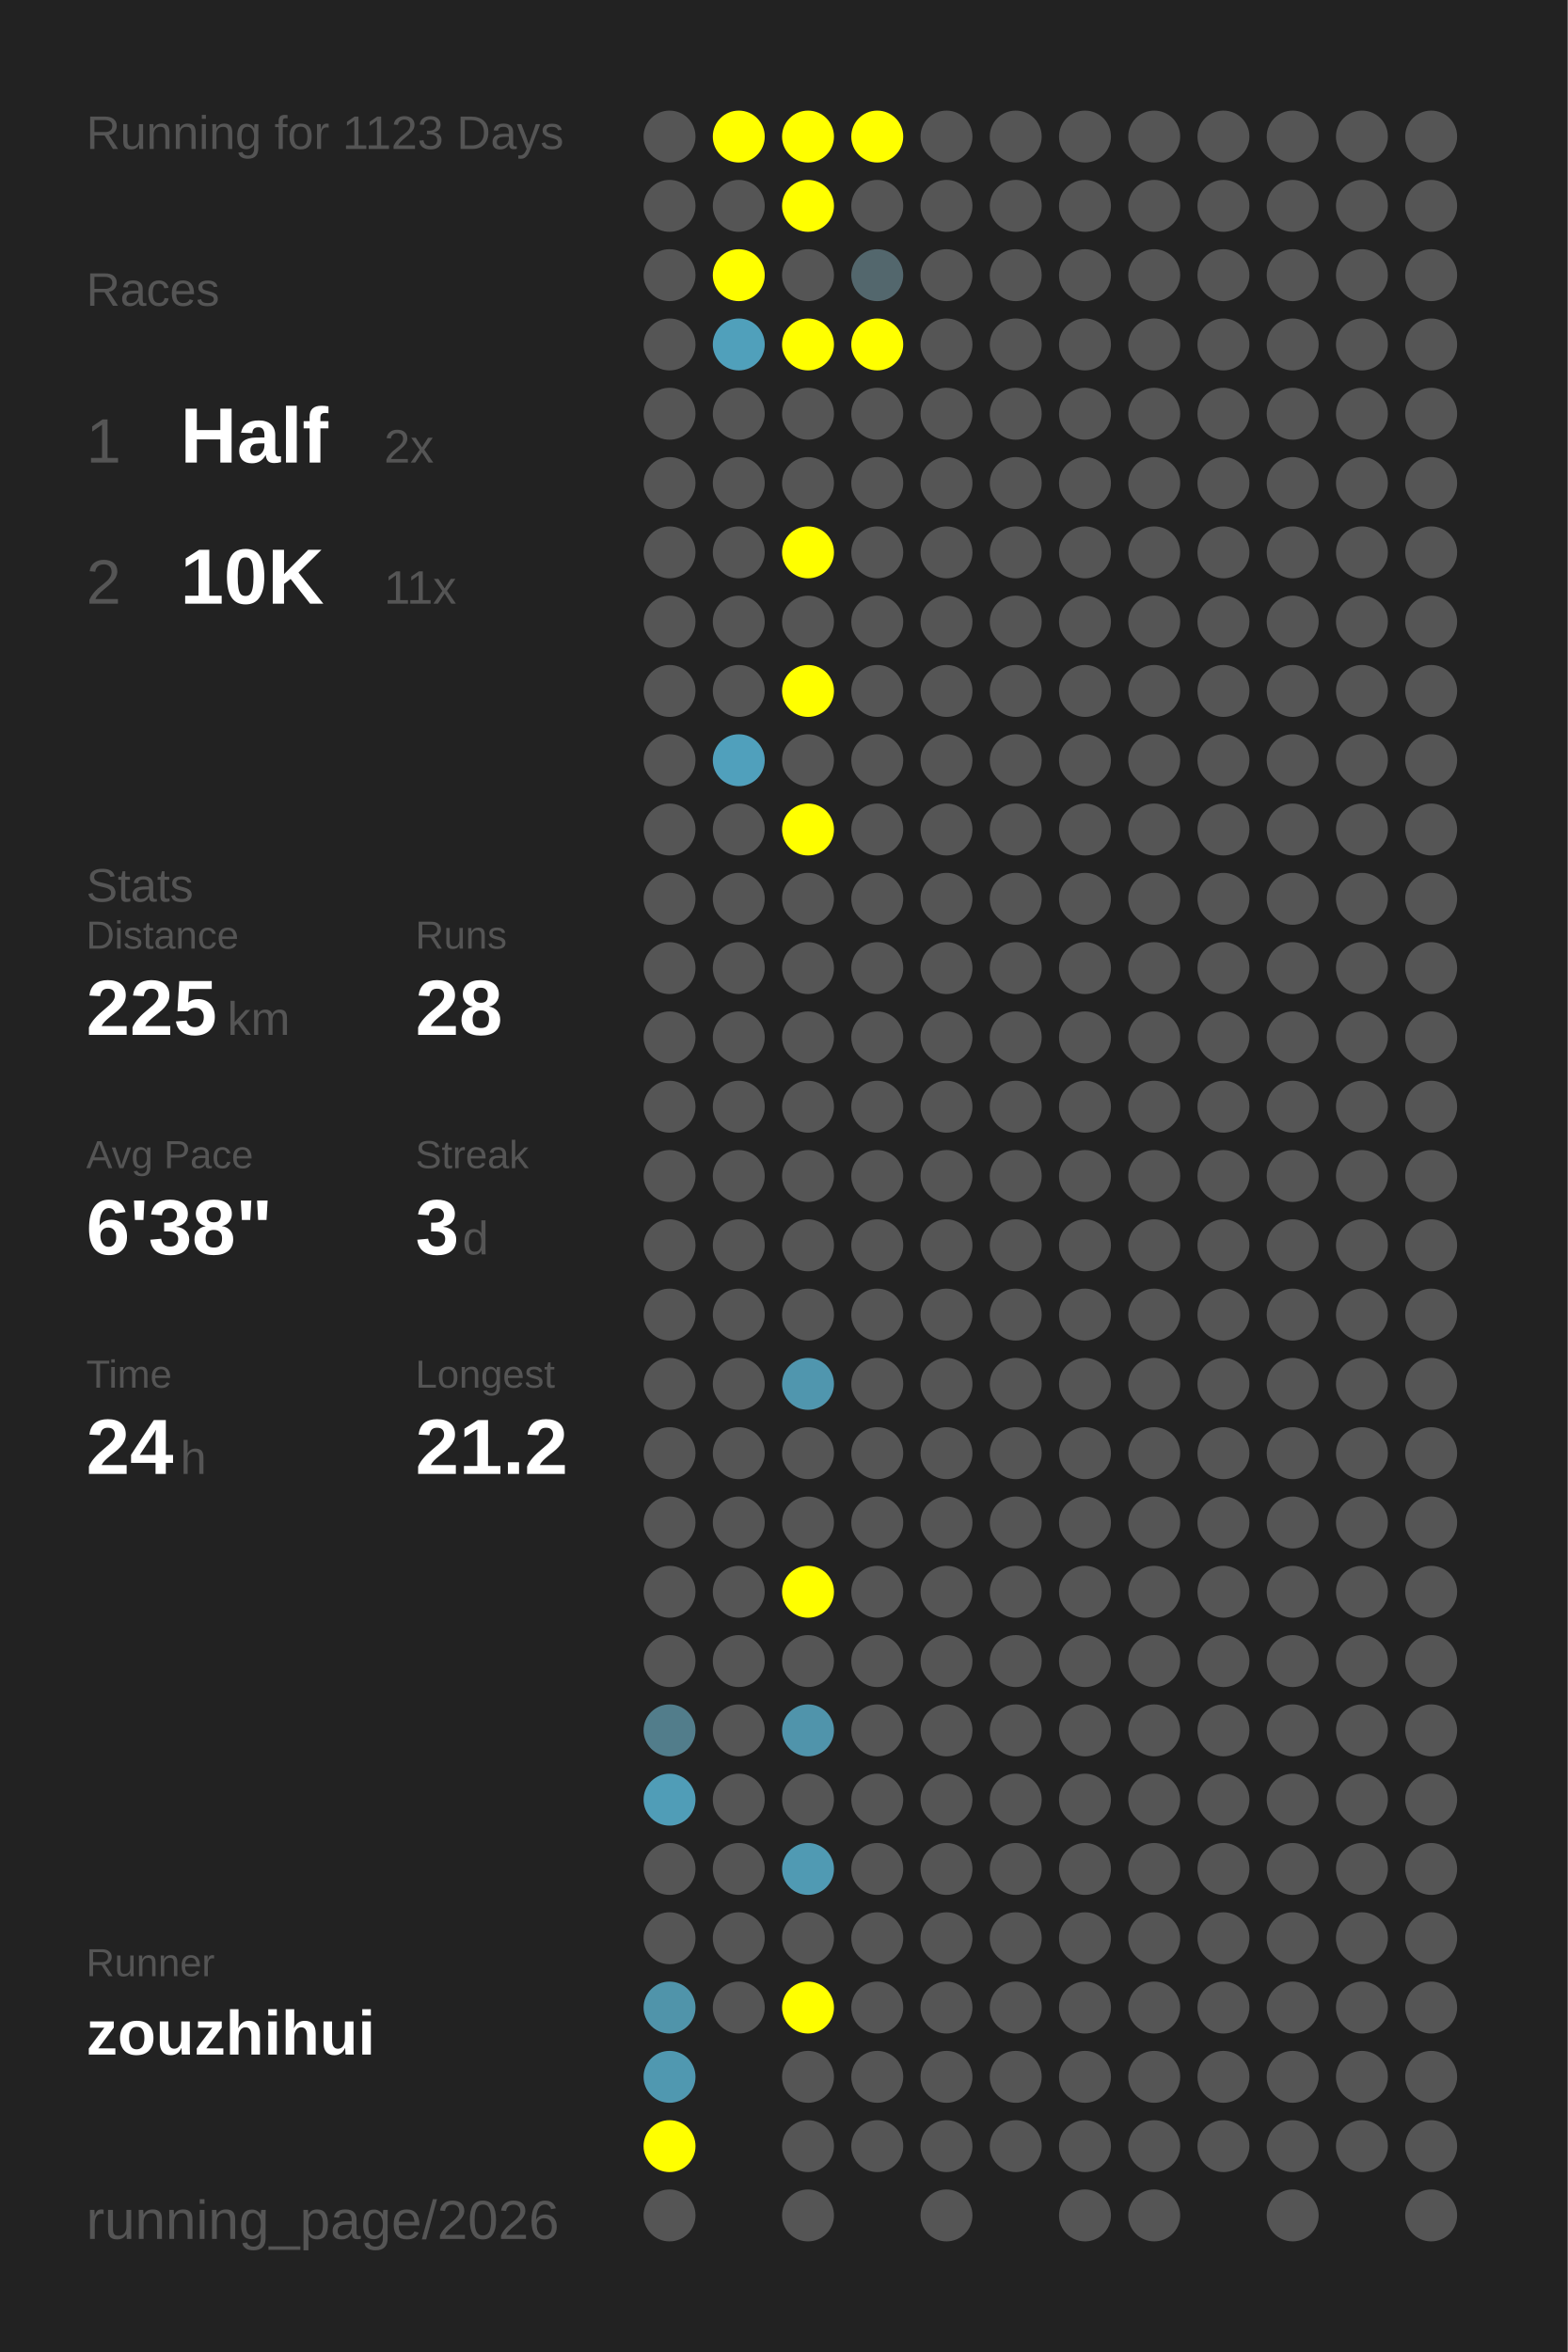
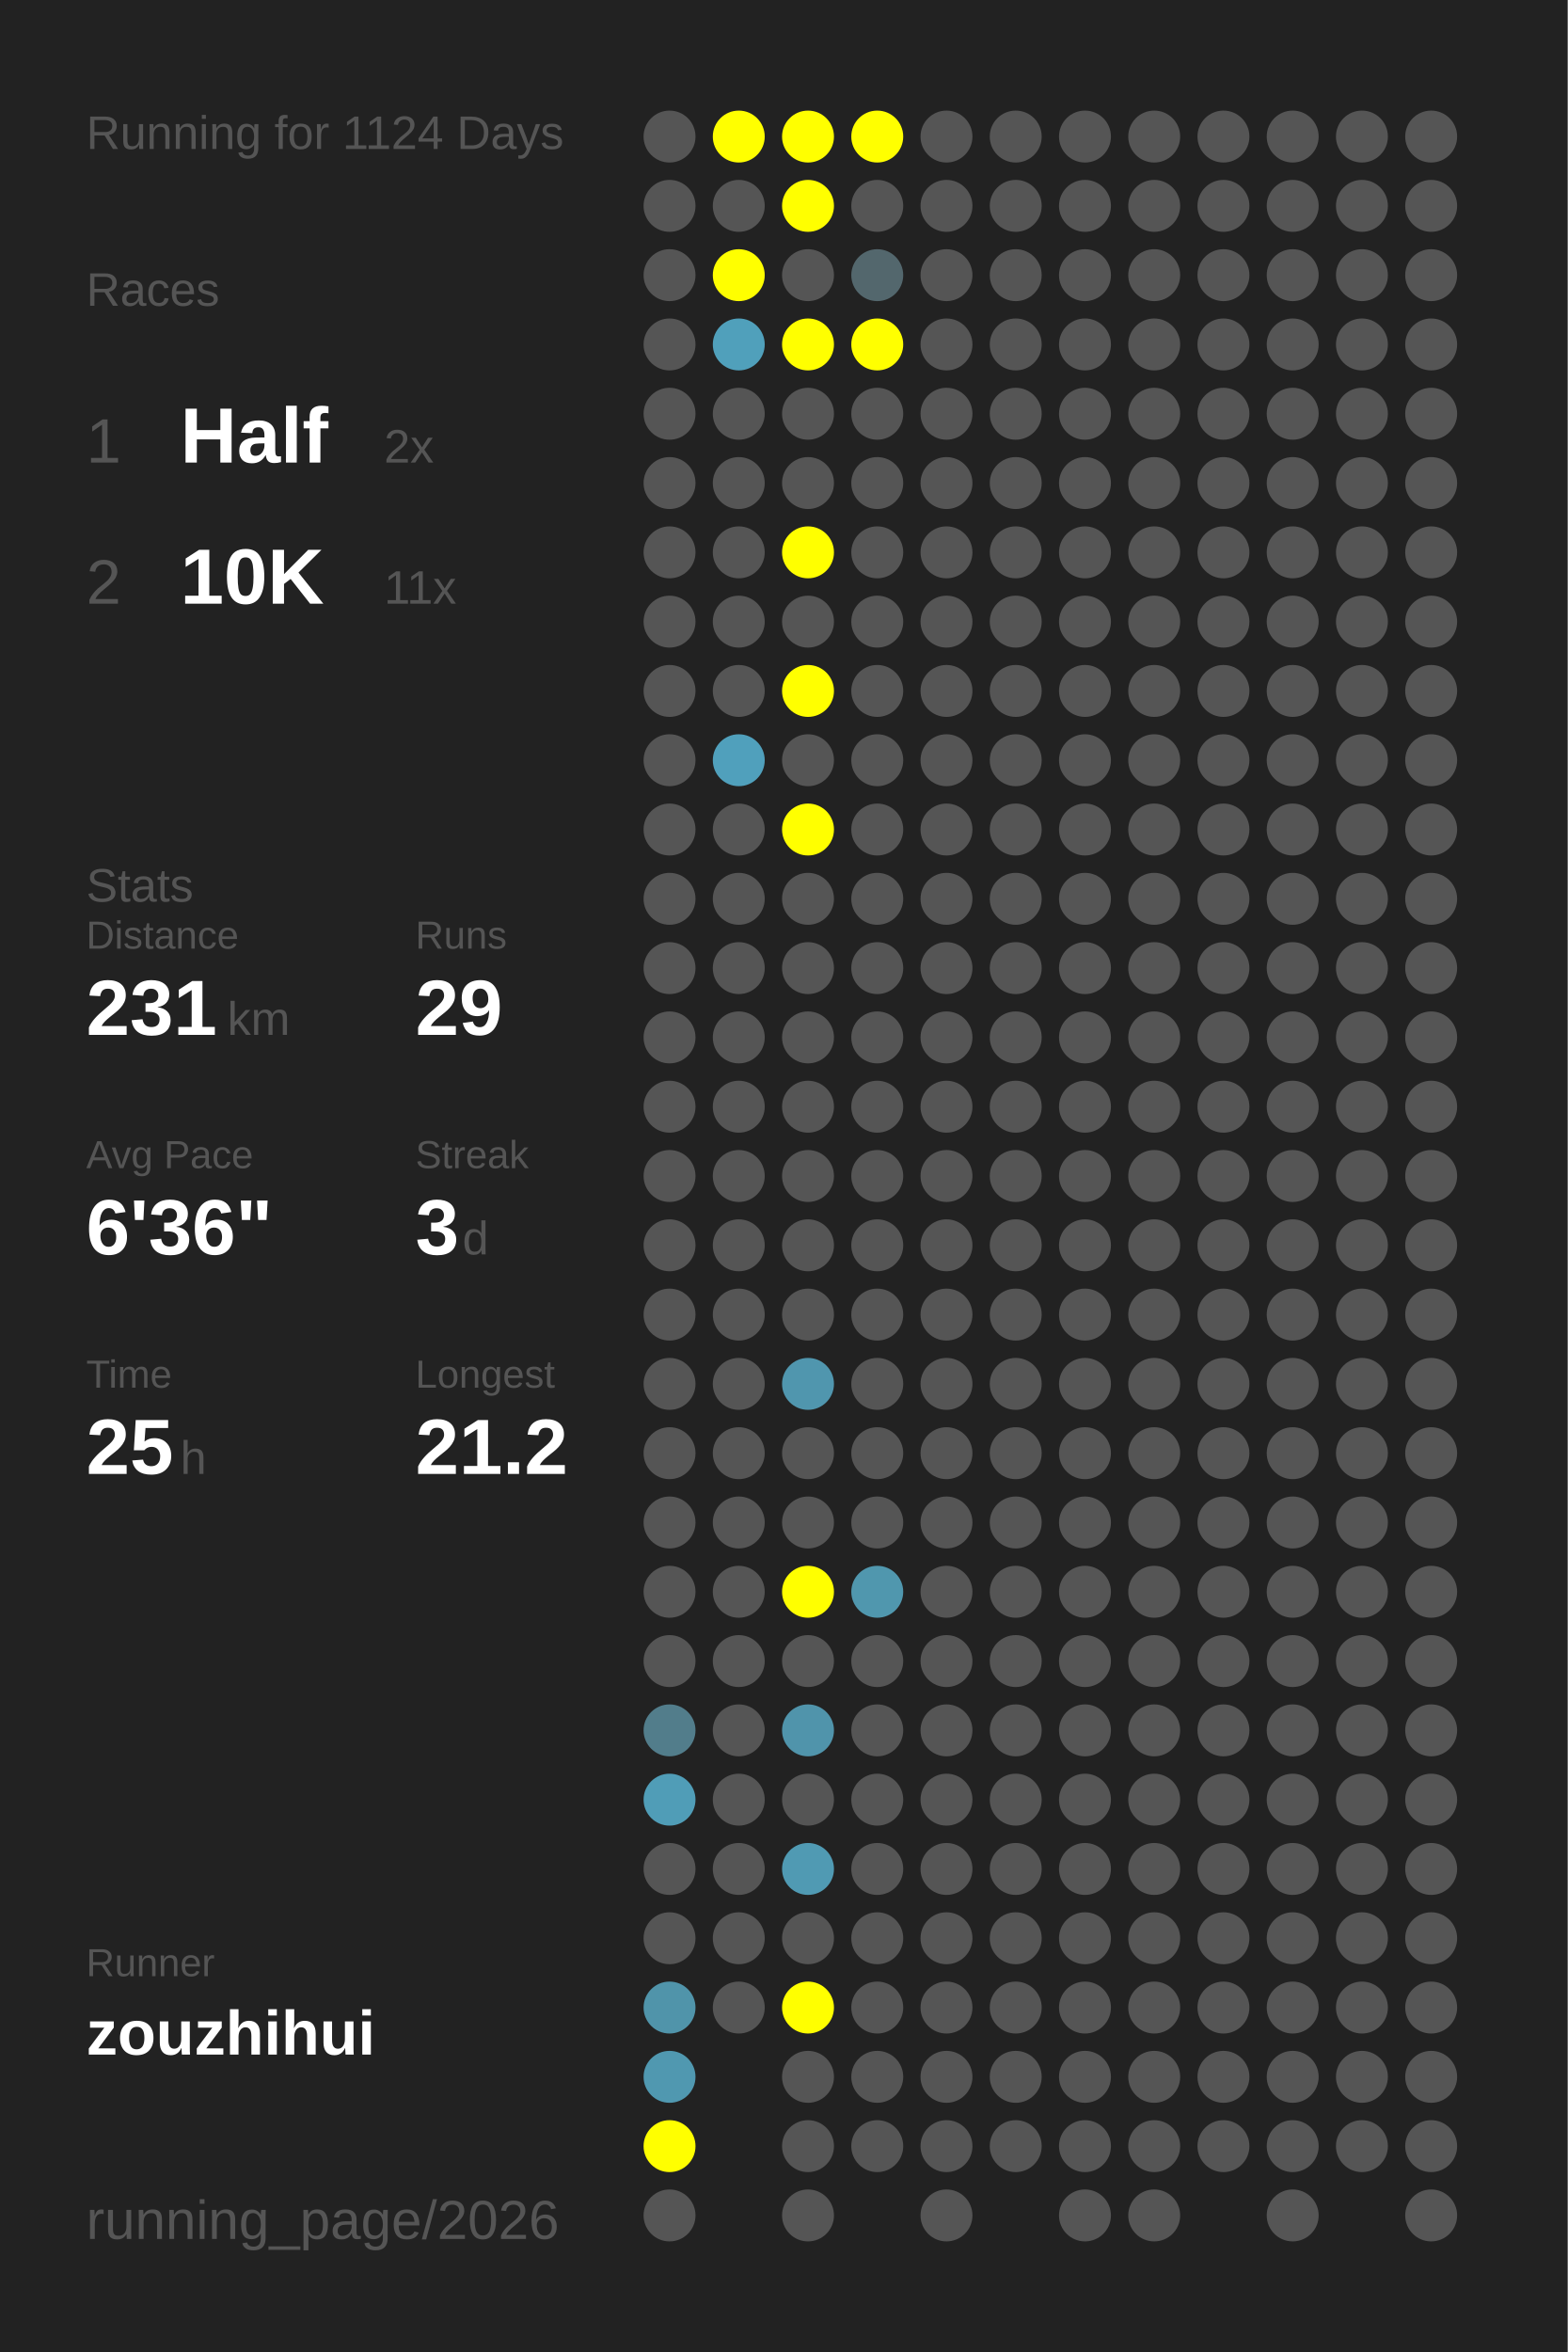
<svg xmlns="http://www.w3.org/2000/svg" baseProfile="full" height="300mm" version="1.1" viewBox="0,0,200,300" width="200mm">
  <defs />
  <rect fill="#222222" height="300" width="200" x="0" y="0" />
-   <text fill="#555555" style="font-size:6px; font-family:Arial;" x="11" y="19">Running for 1123 Days</text>
+   <text fill="#555555" style="font-size:6px; font-family:Arial;" x="11" y="19">Running for 1124 Days</text>
  <text fill="#555555" style="font-size:6px; font-family:Arial;" x="11" y="39">Races</text>
  <text fill="#555555" style="font-size:8px; font-family:Arial;" x="11" y="59">1</text>
  <text fill="#FFFFFF" style="font-size:10px; font-family:Arial; font-weight:bold;" x="23" y="59">Half</text>
  <text fill="#555555" style="font-size:6px; font-family:Arial;" x="49" y="59">2x</text>
  <text fill="#555555" style="font-size:8px; font-family:Arial;" x="11" y="77">2</text>
  <text fill="#FFFFFF" style="font-size:10px; font-family:Arial; font-weight:bold;" x="23" y="77">10K</text>
  <text fill="#555555" style="font-size:6px; font-family:Arial;" x="49" y="77">11x</text>
  <text fill="#555555" style="font-size:6px; font-family:Arial;" x="11" y="115">Stats</text>
  <text fill="#555555" style="font-size:5px; font-family:Arial;" x="11" y="121">Distance</text>
-   <text fill="#FFFFFF" style="font-size:10px; font-family:Arial; font-weight:bold;" x="11" y="132">225</text>
+   <text fill="#FFFFFF" style="font-size:10px; font-family:Arial; font-weight:bold;" x="11" y="132">231</text>
  <text fill="#555555" style="font-size:6px; font-family:Arial;" x="29" y="132">km</text>
  <text fill="#555555" style="font-size:5px; font-family:Arial;" x="53" y="121">Runs</text>
-   <text fill="#FFFFFF" style="font-size:10px; font-family:Arial; font-weight:bold;" x="53" y="132">28</text>
+   <text fill="#FFFFFF" style="font-size:10px; font-family:Arial; font-weight:bold;" x="53" y="132">29</text>
  <text fill="#555555" style="font-size:5px; font-family:Arial;" x="11" y="149">Avg Pace</text>
-   <text fill="#FFFFFF" style="font-size:10px; font-family:Arial; font-weight:bold;" x="11" y="160">6'38"</text>
+   <text fill="#FFFFFF" style="font-size:10px; font-family:Arial; font-weight:bold;" x="11" y="160">6'36"</text>
  <text fill="#555555" style="font-size:5px; font-family:Arial;" x="53" y="149">Streak</text>
  <text fill="#FFFFFF" style="font-size:10px; font-family:Arial; font-weight:bold;" x="53" y="160">3</text>
  <text fill="#555555" style="font-size:6px; font-family:Arial;" x="59" y="160">d</text>
  <text fill="#555555" style="font-size:5px; font-family:Arial;" x="11" y="177">Time</text>
-   <text fill="#FFFFFF" style="font-size:10px; font-family:Arial; font-weight:bold;" x="11" y="188">24</text>
+   <text fill="#FFFFFF" style="font-size:10px; font-family:Arial; font-weight:bold;" x="11" y="188">25</text>
  <text fill="#555555" style="font-size:6px; font-family:Arial;" x="23" y="188">h</text>
  <text fill="#555555" style="font-size:5px; font-family:Arial;" x="53" y="177">Longest</text>
  <text fill="#FFFFFF" style="font-size:10px; font-family:Arial; font-weight:bold;" x="53" y="188">21.2</text>
  <text fill="#555555" style="font-size:5px; font-family:Arial;" x="11" y="252.065">Runner</text>
  <text fill="#FFFFFF" style="font-size:8px; font-family:Arial; font-weight:bold;" x="11" y="262.065">zouzhihui</text>
  <text fill="#555555" style="font-size:7px; font-family:Arial;" x="11" y="285.581">running_page/2026</text>
  <circle cx="85.417" cy="17.419" fill="#555555" r="3.312" />
  <circle cx="85.417" cy="26.258" fill="#555555" r="3.312" />
  <circle cx="85.417" cy="35.097" fill="#555555" r="3.312" />
  <circle cx="85.417" cy="43.935" fill="#555555" r="3.312" />
  <circle cx="85.417" cy="52.774" fill="#555555" r="3.312" />
  <circle cx="85.417" cy="61.613" fill="#555555" r="3.312" />
  <circle cx="85.417" cy="70.452" fill="#555555" r="3.312" />
  <circle cx="85.417" cy="79.29" fill="#555555" r="3.312" />
  <circle cx="85.417" cy="88.129" fill="#555555" r="3.312" />
  <circle cx="85.417" cy="96.968" fill="#555555" r="3.312" />
  <circle cx="85.417" cy="105.806" fill="#555555" r="3.312" />
  <circle cx="85.417" cy="114.645" fill="#555555" r="3.312" />
  <circle cx="85.417" cy="123.484" fill="#555555" r="3.312" />
  <circle cx="85.417" cy="132.323" fill="#555555" r="3.312" />
  <circle cx="85.417" cy="141.161" fill="#555555" r="3.312" />
  <circle cx="85.417" cy="150" fill="#555555" r="3.312" />
  <circle cx="85.417" cy="158.839" fill="#555555" r="3.312" />
  <circle cx="85.417" cy="167.677" fill="#555555" r="3.312" />
  <circle cx="85.417" cy="176.516" fill="#555555" r="3.312" />
  <circle cx="85.417" cy="185.355" fill="#555555" r="3.312" />
  <circle cx="85.417" cy="194.194" fill="#555555" r="3.312" />
  <circle cx="85.417" cy="203.032" fill="#555555" r="3.312" />
  <circle cx="85.417" cy="211.871" fill="#555555" r="3.312" />
  <circle cx="85.417" cy="220.71" fill="#527d8b" r="3.312" />
  <circle cx="85.417" cy="229.548" fill="#509db7" r="3.312" />
  <circle cx="85.417" cy="238.387" fill="#555555" r="3.312" />
  <circle cx="85.417" cy="247.226" fill="#555555" r="3.312" />
  <circle cx="85.417" cy="256.065" fill="#5094aa" r="3.312" />
  <circle cx="85.417" cy="264.903" fill="#5098b0" r="3.312" />
  <circle cx="85.417" cy="273.742" fill="#FFFF00" r="3.312" />
  <circle cx="85.417" cy="282.581" fill="#555555" r="3.312" />
  <circle cx="94.25" cy="17.419" fill="#FFFF00" r="3.312" />
  <circle cx="94.25" cy="26.258" fill="#555555" r="3.312" />
  <circle cx="94.25" cy="35.097" fill="#FFFF00" r="3.312" />
  <circle cx="94.25" cy="43.935" fill="#50a0bb" r="3.312" />
  <circle cx="94.25" cy="52.774" fill="#555555" r="3.312" />
  <circle cx="94.25" cy="61.613" fill="#555555" r="3.312" />
  <circle cx="94.25" cy="70.452" fill="#555555" r="3.312" />
  <circle cx="94.25" cy="79.29" fill="#555555" r="3.312" />
  <circle cx="94.25" cy="88.129" fill="#555555" r="3.312" />
  <circle cx="94.25" cy="96.968" fill="#50a0bc" r="3.312" />
  <circle cx="94.25" cy="105.806" fill="#555555" r="3.312" />
  <circle cx="94.25" cy="114.645" fill="#555555" r="3.312" />
  <circle cx="94.25" cy="123.484" fill="#555555" r="3.312" />
  <circle cx="94.25" cy="132.323" fill="#555555" r="3.312" />
  <circle cx="94.25" cy="141.161" fill="#555555" r="3.312" />
  <circle cx="94.25" cy="150" fill="#555555" r="3.312" />
  <circle cx="94.25" cy="158.839" fill="#555555" r="3.312" />
  <circle cx="94.25" cy="167.677" fill="#555555" r="3.312" />
  <circle cx="94.25" cy="176.516" fill="#555555" r="3.312" />
  <circle cx="94.25" cy="185.355" fill="#555555" r="3.312" />
  <circle cx="94.25" cy="194.194" fill="#555555" r="3.312" />
  <circle cx="94.25" cy="203.032" fill="#555555" r="3.312" />
  <circle cx="94.25" cy="211.871" fill="#555555" r="3.312" />
  <circle cx="94.25" cy="220.71" fill="#555555" r="3.312" />
  <circle cx="94.25" cy="229.548" fill="#555555" r="3.312" />
  <circle cx="94.25" cy="238.387" fill="#555555" r="3.312" />
  <circle cx="94.25" cy="247.226" fill="#555555" r="3.312" />
  <circle cx="94.25" cy="256.065" fill="#555555" r="3.312" />
  <circle cx="103.083" cy="17.419" fill="#FFFF00" r="3.312" />
  <circle cx="103.083" cy="26.258" fill="#FFFF00" r="3.312" />
  <circle cx="103.083" cy="35.097" fill="#555555" r="3.312" />
  <circle cx="103.083" cy="43.935" fill="#FFFF00" r="3.312" />
  <circle cx="103.083" cy="52.774" fill="#555555" r="3.312" />
  <circle cx="103.083" cy="61.613" fill="#555555" r="3.312" />
  <circle cx="103.083" cy="70.452" fill="#FFFF00" r="3.312" />
  <circle cx="103.083" cy="79.29" fill="#555555" r="3.312" />
  <circle cx="103.083" cy="88.129" fill="#FFFF00" r="3.312" />
  <circle cx="103.083" cy="96.968" fill="#555555" r="3.312" />
  <circle cx="103.083" cy="105.806" fill="#FFFF00" r="3.312" />
  <circle cx="103.083" cy="114.645" fill="#555555" r="3.312" />
  <circle cx="103.083" cy="123.484" fill="#555555" r="3.312" />
  <circle cx="103.083" cy="132.323" fill="#555555" r="3.312" />
  <circle cx="103.083" cy="141.161" fill="#555555" r="3.312" />
  <circle cx="103.083" cy="150" fill="#555555" r="3.312" />
  <circle cx="103.083" cy="158.839" fill="#555555" r="3.312" />
  <circle cx="103.083" cy="167.677" fill="#555555" r="3.312" />
  <circle cx="103.083" cy="176.516" fill="#5096ae" r="3.312" />
  <circle cx="103.083" cy="185.355" fill="#555555" r="3.312" />
  <circle cx="103.083" cy="194.194" fill="#555555" r="3.312" />
  <circle cx="103.083" cy="203.032" fill="#FFFF00" r="3.312" />
  <circle cx="103.083" cy="211.871" fill="#555555" r="3.312" />
  <circle cx="103.083" cy="220.71" fill="#5094ab" r="3.312" />
  <circle cx="103.083" cy="229.548" fill="#555555" r="3.312" />
  <circle cx="103.083" cy="238.387" fill="#509ab3" r="3.312" />
  <circle cx="103.083" cy="247.226" fill="#555555" r="3.312" />
  <circle cx="103.083" cy="256.065" fill="#FFFF00" r="3.312" />
  <circle cx="103.083" cy="264.903" fill="#555555" r="3.312" />
  <circle cx="103.083" cy="273.742" fill="#555555" r="3.312" />
  <circle cx="103.083" cy="282.581" fill="#555555" r="3.312" />
  <circle cx="111.917" cy="17.419" fill="#FFFF00" r="3.312" />
  <circle cx="111.917" cy="26.258" fill="#555555" r="3.312" />
  <circle cx="111.917" cy="35.097" fill="#53676d" r="3.312" />
  <circle cx="111.917" cy="43.935" fill="#FFFF00" r="3.312" />
  <circle cx="111.917" cy="52.774" fill="#555555" r="3.312" />
  <circle cx="111.917" cy="61.613" fill="#555555" r="3.312" />
  <circle cx="111.917" cy="70.452" fill="#555555" r="3.312" />
  <circle cx="111.917" cy="79.29" fill="#555555" r="3.312" />
  <circle cx="111.917" cy="88.129" fill="#555555" r="3.312" />
  <circle cx="111.917" cy="96.968" fill="#555555" r="3.312" />
  <circle cx="111.917" cy="105.806" fill="#555555" r="3.312" />
  <circle cx="111.917" cy="114.645" fill="#555555" r="3.312" />
  <circle cx="111.917" cy="123.484" fill="#555555" r="3.312" />
  <circle cx="111.917" cy="132.323" fill="#555555" r="3.312" />
  <circle cx="111.917" cy="141.161" fill="#555555" r="3.312" />
  <circle cx="111.917" cy="150" fill="#555555" r="3.312" />
  <circle cx="111.917" cy="158.839" fill="#555555" r="3.312" />
  <circle cx="111.917" cy="167.677" fill="#555555" r="3.312" />
  <circle cx="111.917" cy="176.516" fill="#555555" r="3.312" />
  <circle cx="111.917" cy="185.355" fill="#555555" r="3.312" />
  <circle cx="111.917" cy="194.194" fill="#555555" r="3.312" />
-   <circle cx="111.917" cy="203.032" fill="#555555" r="3.312" />
+   <circle cx="111.917" cy="203.032" fill="#5097ae" r="3.312" />
  <circle cx="111.917" cy="211.871" fill="#555555" r="3.312" />
  <circle cx="111.917" cy="220.71" fill="#555555" r="3.312" />
  <circle cx="111.917" cy="229.548" fill="#555555" r="3.312" />
  <circle cx="111.917" cy="238.387" fill="#555555" r="3.312" />
  <circle cx="111.917" cy="247.226" fill="#555555" r="3.312" />
  <circle cx="111.917" cy="256.065" fill="#555555" r="3.312" />
  <circle cx="111.917" cy="264.903" fill="#555555" r="3.312" />
  <circle cx="111.917" cy="273.742" fill="#555555" r="3.312" />
  <circle cx="120.75" cy="17.419" fill="#555555" r="3.312" />
  <circle cx="120.75" cy="26.258" fill="#555555" r="3.312" />
  <circle cx="120.75" cy="35.097" fill="#555555" r="3.312" />
  <circle cx="120.75" cy="43.935" fill="#555555" r="3.312" />
  <circle cx="120.75" cy="52.774" fill="#555555" r="3.312" />
  <circle cx="120.75" cy="61.613" fill="#555555" r="3.312" />
  <circle cx="120.75" cy="70.452" fill="#555555" r="3.312" />
  <circle cx="120.75" cy="79.29" fill="#555555" r="3.312" />
  <circle cx="120.75" cy="88.129" fill="#555555" r="3.312" />
  <circle cx="120.75" cy="96.968" fill="#555555" r="3.312" />
  <circle cx="120.75" cy="105.806" fill="#555555" r="3.312" />
  <circle cx="120.75" cy="114.645" fill="#555555" r="3.312" />
  <circle cx="120.75" cy="123.484" fill="#555555" r="3.312" />
  <circle cx="120.75" cy="132.323" fill="#555555" r="3.312" />
  <circle cx="120.75" cy="141.161" fill="#555555" r="3.312" />
  <circle cx="120.75" cy="150" fill="#555555" r="3.312" />
  <circle cx="120.75" cy="158.839" fill="#555555" r="3.312" />
  <circle cx="120.75" cy="167.677" fill="#555555" r="3.312" />
  <circle cx="120.75" cy="176.516" fill="#555555" r="3.312" />
  <circle cx="120.75" cy="185.355" fill="#555555" r="3.312" />
  <circle cx="120.75" cy="194.194" fill="#555555" r="3.312" />
  <circle cx="120.75" cy="203.032" fill="#555555" r="3.312" />
  <circle cx="120.75" cy="211.871" fill="#555555" r="3.312" />
  <circle cx="120.75" cy="220.71" fill="#555555" r="3.312" />
  <circle cx="120.75" cy="229.548" fill="#555555" r="3.312" />
  <circle cx="120.75" cy="238.387" fill="#555555" r="3.312" />
  <circle cx="120.75" cy="247.226" fill="#555555" r="3.312" />
  <circle cx="120.75" cy="256.065" fill="#555555" r="3.312" />
  <circle cx="120.75" cy="264.903" fill="#555555" r="3.312" />
  <circle cx="120.75" cy="273.742" fill="#555555" r="3.312" />
  <circle cx="120.75" cy="282.581" fill="#555555" r="3.312" />
  <circle cx="129.583" cy="17.419" fill="#555555" r="3.312" />
  <circle cx="129.583" cy="26.258" fill="#555555" r="3.312" />
  <circle cx="129.583" cy="35.097" fill="#555555" r="3.312" />
  <circle cx="129.583" cy="43.935" fill="#555555" r="3.312" />
  <circle cx="129.583" cy="52.774" fill="#555555" r="3.312" />
  <circle cx="129.583" cy="61.613" fill="#555555" r="3.312" />
  <circle cx="129.583" cy="70.452" fill="#555555" r="3.312" />
  <circle cx="129.583" cy="79.29" fill="#555555" r="3.312" />
  <circle cx="129.583" cy="88.129" fill="#555555" r="3.312" />
  <circle cx="129.583" cy="96.968" fill="#555555" r="3.312" />
  <circle cx="129.583" cy="105.806" fill="#555555" r="3.312" />
  <circle cx="129.583" cy="114.645" fill="#555555" r="3.312" />
  <circle cx="129.583" cy="123.484" fill="#555555" r="3.312" />
  <circle cx="129.583" cy="132.323" fill="#555555" r="3.312" />
  <circle cx="129.583" cy="141.161" fill="#555555" r="3.312" />
  <circle cx="129.583" cy="150" fill="#555555" r="3.312" />
  <circle cx="129.583" cy="158.839" fill="#555555" r="3.312" />
  <circle cx="129.583" cy="167.677" fill="#555555" r="3.312" />
  <circle cx="129.583" cy="176.516" fill="#555555" r="3.312" />
  <circle cx="129.583" cy="185.355" fill="#555555" r="3.312" />
  <circle cx="129.583" cy="194.194" fill="#555555" r="3.312" />
  <circle cx="129.583" cy="203.032" fill="#555555" r="3.312" />
  <circle cx="129.583" cy="211.871" fill="#555555" r="3.312" />
  <circle cx="129.583" cy="220.71" fill="#555555" r="3.312" />
  <circle cx="129.583" cy="229.548" fill="#555555" r="3.312" />
  <circle cx="129.583" cy="238.387" fill="#555555" r="3.312" />
  <circle cx="129.583" cy="247.226" fill="#555555" r="3.312" />
  <circle cx="129.583" cy="256.065" fill="#555555" r="3.312" />
  <circle cx="129.583" cy="264.903" fill="#555555" r="3.312" />
  <circle cx="129.583" cy="273.742" fill="#555555" r="3.312" />
  <circle cx="138.417" cy="17.419" fill="#555555" r="3.312" />
  <circle cx="138.417" cy="26.258" fill="#555555" r="3.312" />
  <circle cx="138.417" cy="35.097" fill="#555555" r="3.312" />
  <circle cx="138.417" cy="43.935" fill="#555555" r="3.312" />
  <circle cx="138.417" cy="52.774" fill="#555555" r="3.312" />
  <circle cx="138.417" cy="61.613" fill="#555555" r="3.312" />
  <circle cx="138.417" cy="70.452" fill="#555555" r="3.312" />
  <circle cx="138.417" cy="79.29" fill="#555555" r="3.312" />
  <circle cx="138.417" cy="88.129" fill="#555555" r="3.312" />
  <circle cx="138.417" cy="96.968" fill="#555555" r="3.312" />
  <circle cx="138.417" cy="105.806" fill="#555555" r="3.312" />
  <circle cx="138.417" cy="114.645" fill="#555555" r="3.312" />
  <circle cx="138.417" cy="123.484" fill="#555555" r="3.312" />
  <circle cx="138.417" cy="132.323" fill="#555555" r="3.312" />
  <circle cx="138.417" cy="141.161" fill="#555555" r="3.312" />
  <circle cx="138.417" cy="150" fill="#555555" r="3.312" />
  <circle cx="138.417" cy="158.839" fill="#555555" r="3.312" />
  <circle cx="138.417" cy="167.677" fill="#555555" r="3.312" />
  <circle cx="138.417" cy="176.516" fill="#555555" r="3.312" />
  <circle cx="138.417" cy="185.355" fill="#555555" r="3.312" />
  <circle cx="138.417" cy="194.194" fill="#555555" r="3.312" />
  <circle cx="138.417" cy="203.032" fill="#555555" r="3.312" />
  <circle cx="138.417" cy="211.871" fill="#555555" r="3.312" />
  <circle cx="138.417" cy="220.71" fill="#555555" r="3.312" />
  <circle cx="138.417" cy="229.548" fill="#555555" r="3.312" />
  <circle cx="138.417" cy="238.387" fill="#555555" r="3.312" />
  <circle cx="138.417" cy="247.226" fill="#555555" r="3.312" />
  <circle cx="138.417" cy="256.065" fill="#555555" r="3.312" />
  <circle cx="138.417" cy="264.903" fill="#555555" r="3.312" />
  <circle cx="138.417" cy="273.742" fill="#555555" r="3.312" />
  <circle cx="138.417" cy="282.581" fill="#555555" r="3.312" />
  <circle cx="147.25" cy="17.419" fill="#555555" r="3.312" />
  <circle cx="147.25" cy="26.258" fill="#555555" r="3.312" />
  <circle cx="147.25" cy="35.097" fill="#555555" r="3.312" />
  <circle cx="147.25" cy="43.935" fill="#555555" r="3.312" />
  <circle cx="147.25" cy="52.774" fill="#555555" r="3.312" />
  <circle cx="147.25" cy="61.613" fill="#555555" r="3.312" />
  <circle cx="147.25" cy="70.452" fill="#555555" r="3.312" />
  <circle cx="147.25" cy="79.29" fill="#555555" r="3.312" />
  <circle cx="147.25" cy="88.129" fill="#555555" r="3.312" />
  <circle cx="147.25" cy="96.968" fill="#555555" r="3.312" />
  <circle cx="147.25" cy="105.806" fill="#555555" r="3.312" />
  <circle cx="147.25" cy="114.645" fill="#555555" r="3.312" />
  <circle cx="147.25" cy="123.484" fill="#555555" r="3.312" />
  <circle cx="147.25" cy="132.323" fill="#555555" r="3.312" />
  <circle cx="147.25" cy="141.161" fill="#555555" r="3.312" />
  <circle cx="147.25" cy="150" fill="#555555" r="3.312" />
  <circle cx="147.25" cy="158.839" fill="#555555" r="3.312" />
  <circle cx="147.25" cy="167.677" fill="#555555" r="3.312" />
  <circle cx="147.25" cy="176.516" fill="#555555" r="3.312" />
  <circle cx="147.25" cy="185.355" fill="#555555" r="3.312" />
  <circle cx="147.25" cy="194.194" fill="#555555" r="3.312" />
  <circle cx="147.25" cy="203.032" fill="#555555" r="3.312" />
  <circle cx="147.25" cy="211.871" fill="#555555" r="3.312" />
  <circle cx="147.25" cy="220.71" fill="#555555" r="3.312" />
  <circle cx="147.25" cy="229.548" fill="#555555" r="3.312" />
  <circle cx="147.25" cy="238.387" fill="#555555" r="3.312" />
  <circle cx="147.25" cy="247.226" fill="#555555" r="3.312" />
  <circle cx="147.25" cy="256.065" fill="#555555" r="3.312" />
  <circle cx="147.25" cy="264.903" fill="#555555" r="3.312" />
  <circle cx="147.25" cy="273.742" fill="#555555" r="3.312" />
  <circle cx="147.25" cy="282.581" fill="#555555" r="3.312" />
  <circle cx="156.083" cy="17.419" fill="#555555" r="3.312" />
  <circle cx="156.083" cy="26.258" fill="#555555" r="3.312" />
  <circle cx="156.083" cy="35.097" fill="#555555" r="3.312" />
  <circle cx="156.083" cy="43.935" fill="#555555" r="3.312" />
  <circle cx="156.083" cy="52.774" fill="#555555" r="3.312" />
  <circle cx="156.083" cy="61.613" fill="#555555" r="3.312" />
  <circle cx="156.083" cy="70.452" fill="#555555" r="3.312" />
  <circle cx="156.083" cy="79.29" fill="#555555" r="3.312" />
  <circle cx="156.083" cy="88.129" fill="#555555" r="3.312" />
  <circle cx="156.083" cy="96.968" fill="#555555" r="3.312" />
  <circle cx="156.083" cy="105.806" fill="#555555" r="3.312" />
  <circle cx="156.083" cy="114.645" fill="#555555" r="3.312" />
  <circle cx="156.083" cy="123.484" fill="#555555" r="3.312" />
  <circle cx="156.083" cy="132.323" fill="#555555" r="3.312" />
  <circle cx="156.083" cy="141.161" fill="#555555" r="3.312" />
  <circle cx="156.083" cy="150" fill="#555555" r="3.312" />
  <circle cx="156.083" cy="158.839" fill="#555555" r="3.312" />
  <circle cx="156.083" cy="167.677" fill="#555555" r="3.312" />
  <circle cx="156.083" cy="176.516" fill="#555555" r="3.312" />
  <circle cx="156.083" cy="185.355" fill="#555555" r="3.312" />
  <circle cx="156.083" cy="194.194" fill="#555555" r="3.312" />
  <circle cx="156.083" cy="203.032" fill="#555555" r="3.312" />
  <circle cx="156.083" cy="211.871" fill="#555555" r="3.312" />
  <circle cx="156.083" cy="220.71" fill="#555555" r="3.312" />
  <circle cx="156.083" cy="229.548" fill="#555555" r="3.312" />
  <circle cx="156.083" cy="238.387" fill="#555555" r="3.312" />
  <circle cx="156.083" cy="247.226" fill="#555555" r="3.312" />
  <circle cx="156.083" cy="256.065" fill="#555555" r="3.312" />
  <circle cx="156.083" cy="264.903" fill="#555555" r="3.312" />
  <circle cx="156.083" cy="273.742" fill="#555555" r="3.312" />
  <circle cx="164.917" cy="17.419" fill="#555555" r="3.312" />
  <circle cx="164.917" cy="26.258" fill="#555555" r="3.312" />
  <circle cx="164.917" cy="35.097" fill="#555555" r="3.312" />
  <circle cx="164.917" cy="43.935" fill="#555555" r="3.312" />
  <circle cx="164.917" cy="52.774" fill="#555555" r="3.312" />
  <circle cx="164.917" cy="61.613" fill="#555555" r="3.312" />
  <circle cx="164.917" cy="70.452" fill="#555555" r="3.312" />
  <circle cx="164.917" cy="79.29" fill="#555555" r="3.312" />
  <circle cx="164.917" cy="88.129" fill="#555555" r="3.312" />
  <circle cx="164.917" cy="96.968" fill="#555555" r="3.312" />
  <circle cx="164.917" cy="105.806" fill="#555555" r="3.312" />
  <circle cx="164.917" cy="114.645" fill="#555555" r="3.312" />
  <circle cx="164.917" cy="123.484" fill="#555555" r="3.312" />
  <circle cx="164.917" cy="132.323" fill="#555555" r="3.312" />
  <circle cx="164.917" cy="141.161" fill="#555555" r="3.312" />
  <circle cx="164.917" cy="150" fill="#555555" r="3.312" />
  <circle cx="164.917" cy="158.839" fill="#555555" r="3.312" />
  <circle cx="164.917" cy="167.677" fill="#555555" r="3.312" />
  <circle cx="164.917" cy="176.516" fill="#555555" r="3.312" />
  <circle cx="164.917" cy="185.355" fill="#555555" r="3.312" />
  <circle cx="164.917" cy="194.194" fill="#555555" r="3.312" />
  <circle cx="164.917" cy="203.032" fill="#555555" r="3.312" />
  <circle cx="164.917" cy="211.871" fill="#555555" r="3.312" />
  <circle cx="164.917" cy="220.71" fill="#555555" r="3.312" />
  <circle cx="164.917" cy="229.548" fill="#555555" r="3.312" />
  <circle cx="164.917" cy="238.387" fill="#555555" r="3.312" />
  <circle cx="164.917" cy="247.226" fill="#555555" r="3.312" />
  <circle cx="164.917" cy="256.065" fill="#555555" r="3.312" />
  <circle cx="164.917" cy="264.903" fill="#555555" r="3.312" />
  <circle cx="164.917" cy="273.742" fill="#555555" r="3.312" />
  <circle cx="164.917" cy="282.581" fill="#555555" r="3.312" />
  <circle cx="173.75" cy="17.419" fill="#555555" r="3.312" />
  <circle cx="173.75" cy="26.258" fill="#555555" r="3.312" />
  <circle cx="173.75" cy="35.097" fill="#555555" r="3.312" />
  <circle cx="173.75" cy="43.935" fill="#555555" r="3.312" />
  <circle cx="173.75" cy="52.774" fill="#555555" r="3.312" />
  <circle cx="173.75" cy="61.613" fill="#555555" r="3.312" />
  <circle cx="173.75" cy="70.452" fill="#555555" r="3.312" />
  <circle cx="173.75" cy="79.29" fill="#555555" r="3.312" />
  <circle cx="173.75" cy="88.129" fill="#555555" r="3.312" />
  <circle cx="173.75" cy="96.968" fill="#555555" r="3.312" />
  <circle cx="173.75" cy="105.806" fill="#555555" r="3.312" />
  <circle cx="173.75" cy="114.645" fill="#555555" r="3.312" />
  <circle cx="173.75" cy="123.484" fill="#555555" r="3.312" />
  <circle cx="173.75" cy="132.323" fill="#555555" r="3.312" />
  <circle cx="173.75" cy="141.161" fill="#555555" r="3.312" />
  <circle cx="173.75" cy="150" fill="#555555" r="3.312" />
  <circle cx="173.75" cy="158.839" fill="#555555" r="3.312" />
  <circle cx="173.75" cy="167.677" fill="#555555" r="3.312" />
  <circle cx="173.75" cy="176.516" fill="#555555" r="3.312" />
  <circle cx="173.75" cy="185.355" fill="#555555" r="3.312" />
  <circle cx="173.75" cy="194.194" fill="#555555" r="3.312" />
  <circle cx="173.75" cy="203.032" fill="#555555" r="3.312" />
  <circle cx="173.75" cy="211.871" fill="#555555" r="3.312" />
  <circle cx="173.75" cy="220.71" fill="#555555" r="3.312" />
  <circle cx="173.75" cy="229.548" fill="#555555" r="3.312" />
  <circle cx="173.75" cy="238.387" fill="#555555" r="3.312" />
  <circle cx="173.75" cy="247.226" fill="#555555" r="3.312" />
  <circle cx="173.75" cy="256.065" fill="#555555" r="3.312" />
  <circle cx="173.75" cy="264.903" fill="#555555" r="3.312" />
  <circle cx="173.75" cy="273.742" fill="#555555" r="3.312" />
  <circle cx="182.583" cy="17.419" fill="#555555" r="3.312" />
  <circle cx="182.583" cy="26.258" fill="#555555" r="3.312" />
  <circle cx="182.583" cy="35.097" fill="#555555" r="3.312" />
  <circle cx="182.583" cy="43.935" fill="#555555" r="3.312" />
  <circle cx="182.583" cy="52.774" fill="#555555" r="3.312" />
  <circle cx="182.583" cy="61.613" fill="#555555" r="3.312" />
  <circle cx="182.583" cy="70.452" fill="#555555" r="3.312" />
  <circle cx="182.583" cy="79.29" fill="#555555" r="3.312" />
  <circle cx="182.583" cy="88.129" fill="#555555" r="3.312" />
  <circle cx="182.583" cy="96.968" fill="#555555" r="3.312" />
  <circle cx="182.583" cy="105.806" fill="#555555" r="3.312" />
  <circle cx="182.583" cy="114.645" fill="#555555" r="3.312" />
  <circle cx="182.583" cy="123.484" fill="#555555" r="3.312" />
  <circle cx="182.583" cy="132.323" fill="#555555" r="3.312" />
  <circle cx="182.583" cy="141.161" fill="#555555" r="3.312" />
  <circle cx="182.583" cy="150" fill="#555555" r="3.312" />
  <circle cx="182.583" cy="158.839" fill="#555555" r="3.312" />
  <circle cx="182.583" cy="167.677" fill="#555555" r="3.312" />
  <circle cx="182.583" cy="176.516" fill="#555555" r="3.312" />
  <circle cx="182.583" cy="185.355" fill="#555555" r="3.312" />
  <circle cx="182.583" cy="194.194" fill="#555555" r="3.312" />
  <circle cx="182.583" cy="203.032" fill="#555555" r="3.312" />
  <circle cx="182.583" cy="211.871" fill="#555555" r="3.312" />
  <circle cx="182.583" cy="220.71" fill="#555555" r="3.312" />
  <circle cx="182.583" cy="229.548" fill="#555555" r="3.312" />
  <circle cx="182.583" cy="238.387" fill="#555555" r="3.312" />
  <circle cx="182.583" cy="247.226" fill="#555555" r="3.312" />
  <circle cx="182.583" cy="256.065" fill="#555555" r="3.312" />
  <circle cx="182.583" cy="264.903" fill="#555555" r="3.312" />
  <circle cx="182.583" cy="273.742" fill="#555555" r="3.312" />
  <circle cx="182.583" cy="282.581" fill="#555555" r="3.312" />
</svg>
